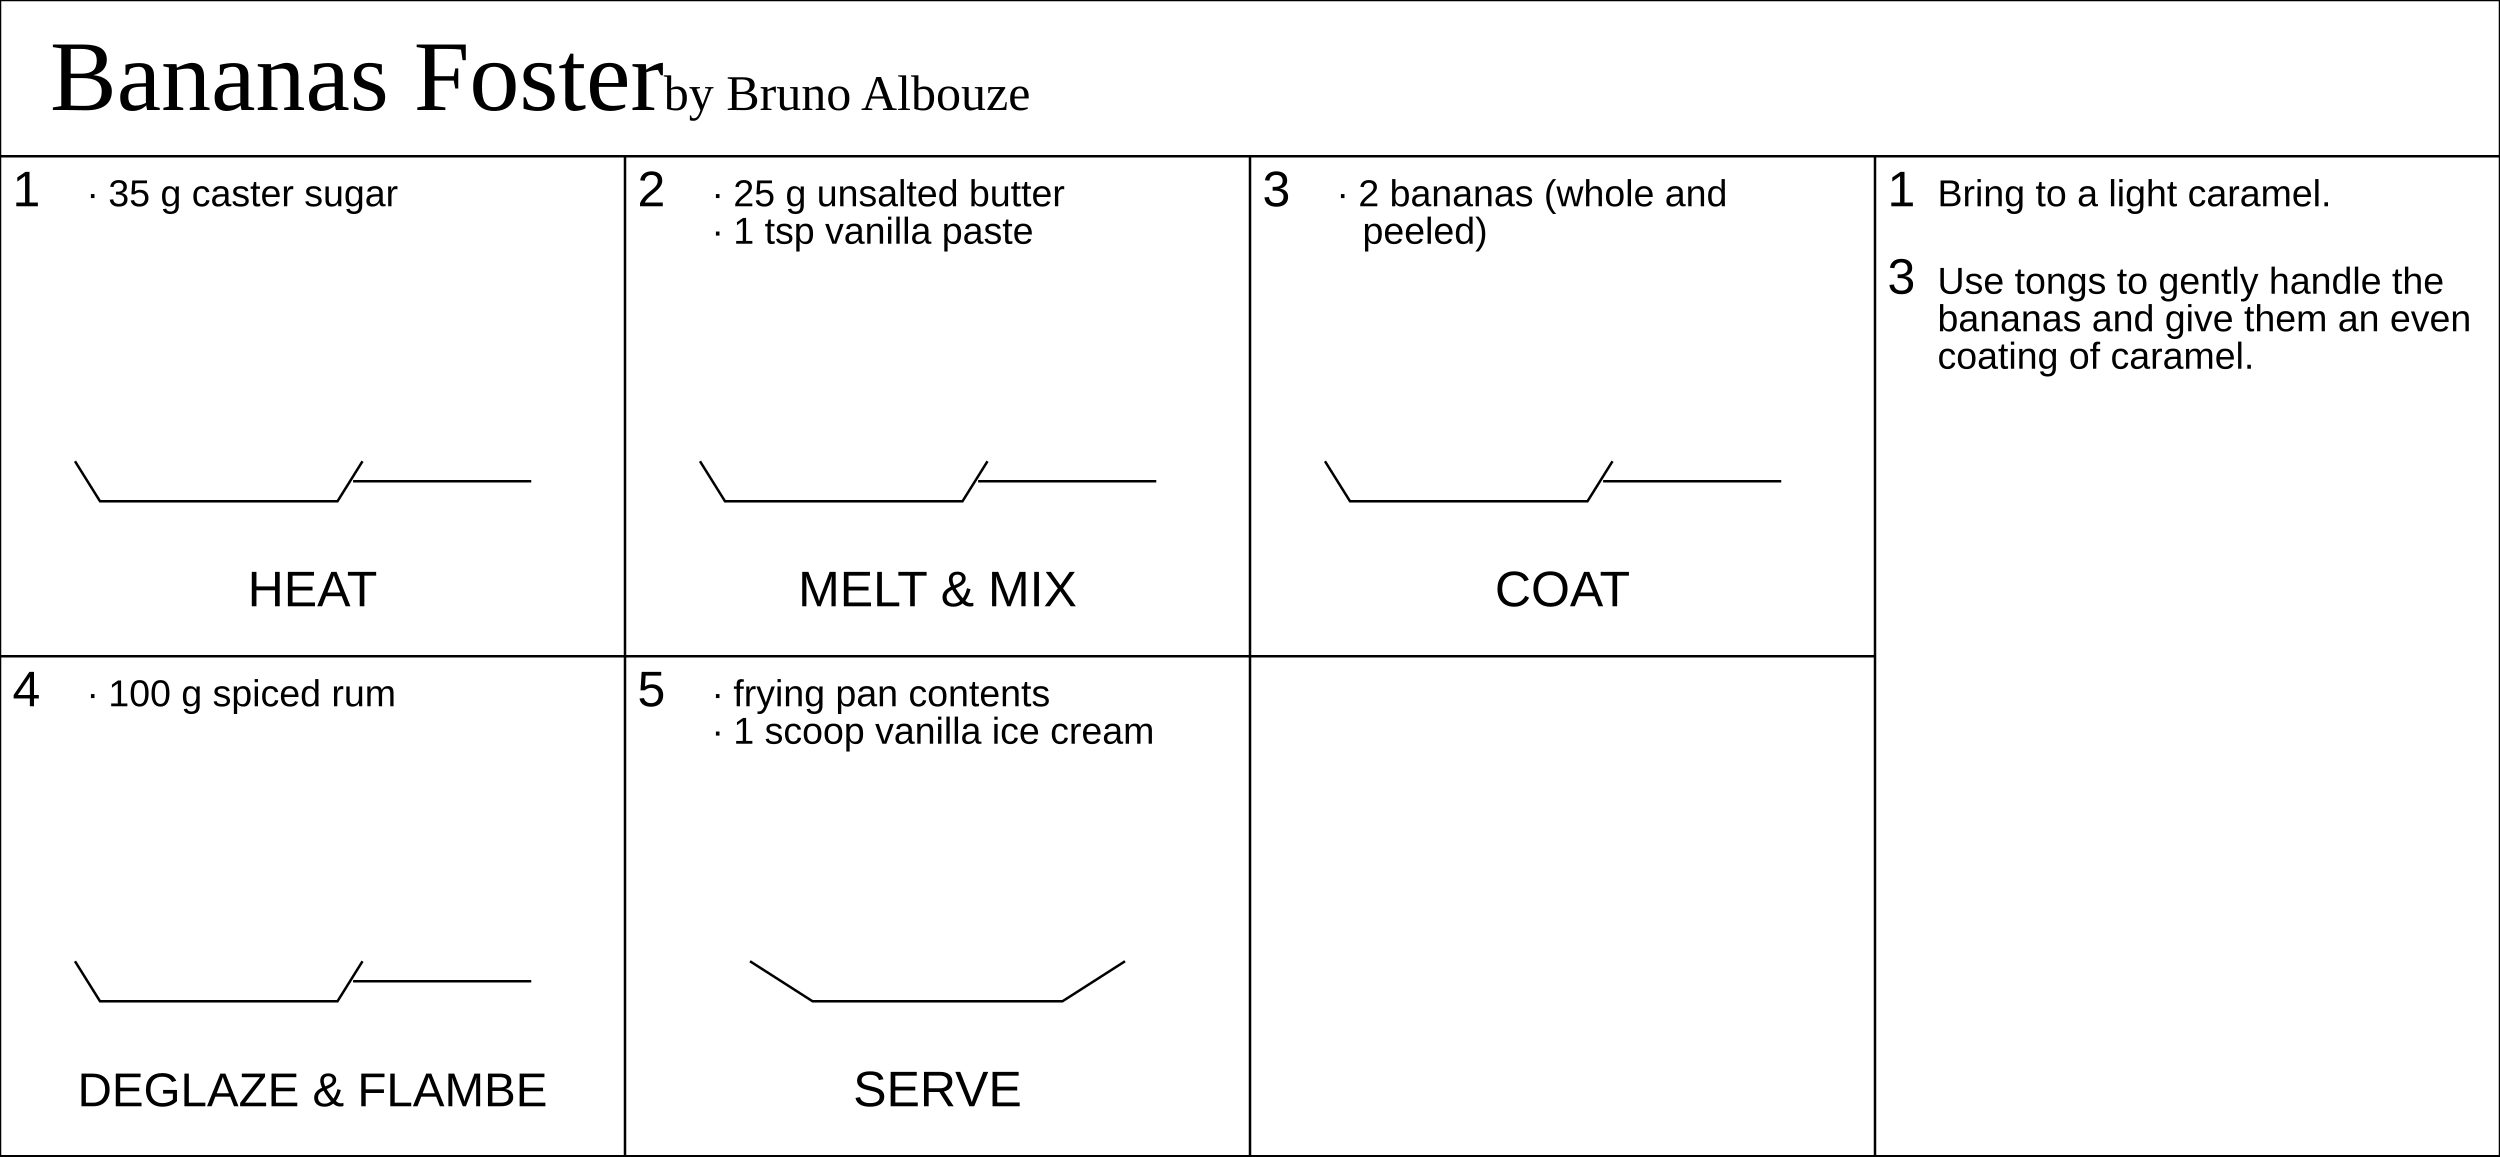
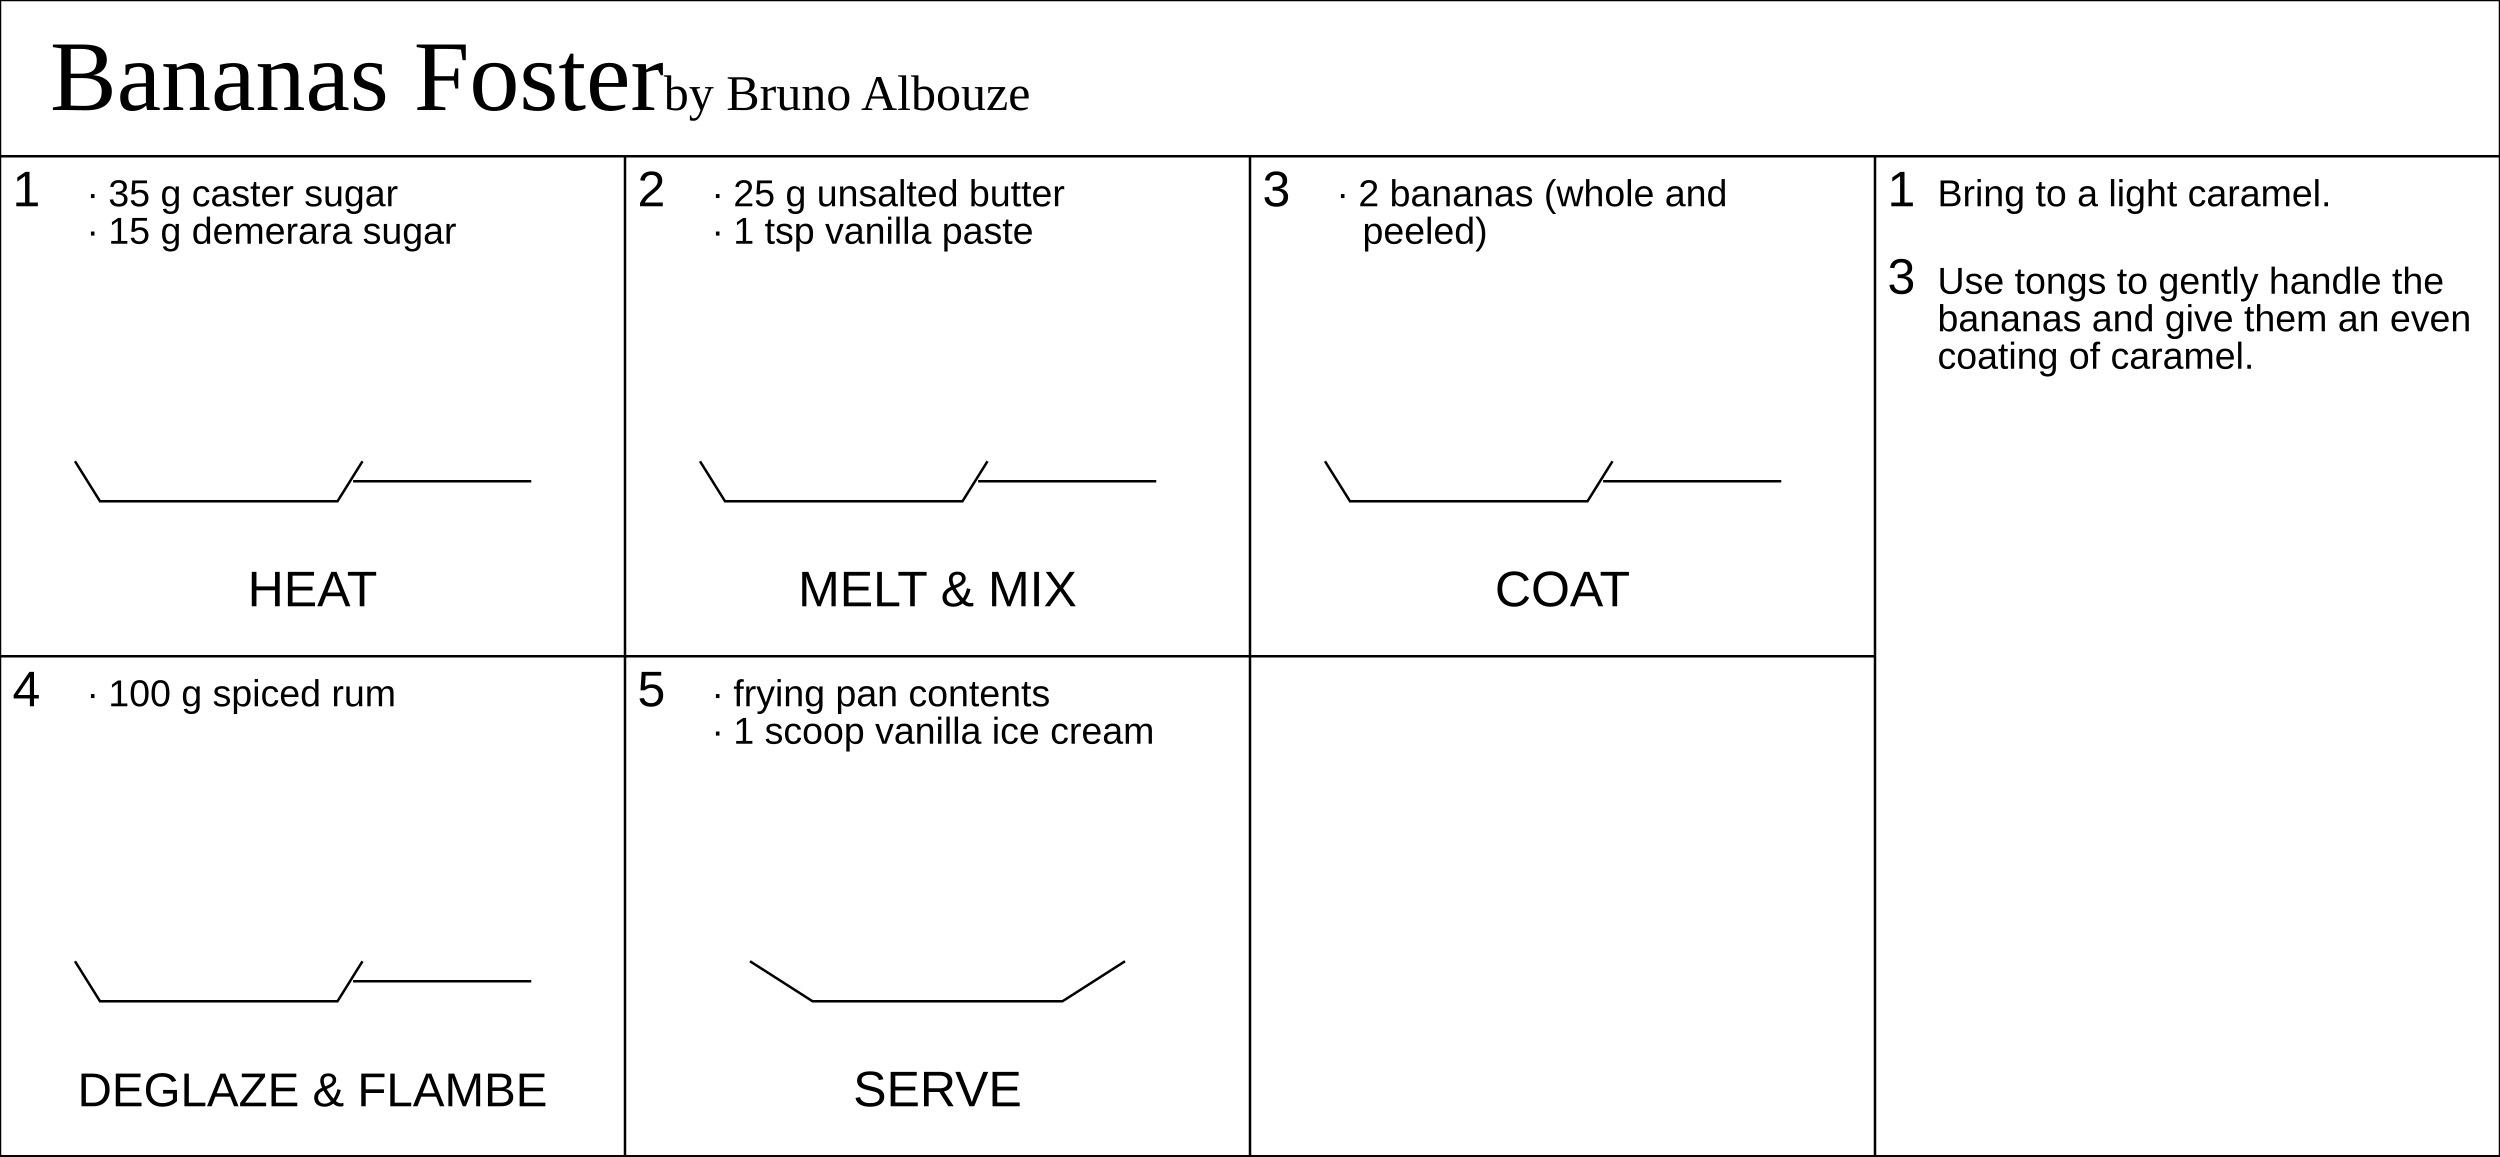
<svg xmlns="http://www.w3.org/2000/svg" width="2000" height="925.0">
  <text x="40.0" y="88.0" font-size="80">
Bananas Foster<tspan font-size="40">  by Bruno Albouze</tspan>
  </text>
  <polyline points="0,0 0,925.0 " style="fill:none;stroke:black;stroke-width:2" />
  <polyline points="2000,0 2000,925.0 " style="fill:none;stroke:black;stroke-width:2" />
  <polyline points="500,125.0 500,925.0 " style="fill:none;stroke:black;stroke-width:2" />
  <polyline points="1000,125.0 1000,925.0 " style="fill:none;stroke:black;stroke-width:2" />
  <polyline points="1500,125.0 1500,925.0 " style="fill:none;stroke:black;stroke-width:2" />
  <polyline points="0,0 2000,0 " style="fill:none;stroke:black;stroke-width:2" />
  <polyline points="0,125.0 2000,125.0 " style="fill:none;stroke:black;stroke-width:2" />
  <polyline points="0,925.0 2000,925.0 " style="fill:none;stroke:black;stroke-width:2" />
  <polyline points="0,525.0 1500,525.0 " style="fill:none;stroke:black;stroke-width:2" />
  <text x="10.0" y="165.0" text-anchor="left" style="font-family:Arial;font-size:40"> 
1 </text>
  <text x="70.0" y="165.0" text-anchor="left" style="font-family:Arial;font-size:30"> 
∙ 35 g caster sugar </text>
+   <text x="70.0" y="195.0" text-anchor="left" style="font-family:Arial;font-size:30"> 
+ ∙ 15 g demerara sugar </text>
  <polyline points="60.0,369.0 80.0,401.0 270.0,401.0 290.0,369.0" style="fill:none;stroke:black;stroke-width:2" />
  <polyline points="282.5,385.0 425.0,385.0" style="fill:none;stroke:black;stroke-width:2" />
  <text x="250.0" y="485.0" text-anchor="middle" style="font-family:Arial;font-size:40"> 
HEAT </text>
  <text x="1510.0" y="165.0" text-anchor="left" style="font-family:Arial;font-size:40"> 
1 </text>
  <text x="1550.0" y="165.0" text-anchor="left" style="font-family:Arial;font-size:30"> 
Bring to a light caramel. </text>
  <text x="510.0" y="165.0" text-anchor="left" style="font-family:Arial;font-size:40"> 
2 </text>
  <text x="570.0" y="165.0" text-anchor="left" style="font-family:Arial;font-size:30"> 
∙ 25 g unsalted butter </text>
  <text x="570.0" y="195.0" text-anchor="left" style="font-family:Arial;font-size:30"> 
∙ 1 tsp vanilla paste </text>
  <polyline points="560.0,369.0 580.0,401.0 770.0,401.0 790.0,369.0" style="fill:none;stroke:black;stroke-width:2" />
  <polyline points="782.5,385.0 925.0,385.0" style="fill:none;stroke:black;stroke-width:2" />
  <text x="750.0" y="485.0" text-anchor="middle" style="font-family:Arial;font-size:40"> 
MELT &amp; MIX </text>
  <text x="1010.0" y="165.0" text-anchor="left" style="font-family:Arial;font-size:40"> 
3 </text>
  <text x="1070.0" y="165.0" text-anchor="left" style="font-family:Arial;font-size:30"> 
∙ 2 bananas (whole and </text>
  <text x="1090.0" y="195.0" text-anchor="left" style="font-family:Arial;font-size:30"> 
peeled) </text>
  <polyline points="1060.0,369.0 1080.0,401.0 1270.0,401.0 1290.0,369.0" style="fill:none;stroke:black;stroke-width:2" />
  <polyline points="1282.5,385.0 1425.0,385.0" style="fill:none;stroke:black;stroke-width:2" />
  <text x="1250.0" y="485.0" text-anchor="middle" style="font-family:Arial;font-size:40"> 
COAT </text>
  <text x="1510.0" y="235.0" text-anchor="left" style="font-family:Arial;font-size:40"> 
3 </text>
  <text x="1550.0" y="235.0" text-anchor="left" style="font-family:Arial;font-size:30"> 
Use tongs to gently handle the </text>
  <text x="1550.0" y="265.0" text-anchor="left" style="font-family:Arial;font-size:30"> 
bananas and give them an even </text>
  <text x="1550.0" y="295.0" text-anchor="left" style="font-family:Arial;font-size:30"> 
coating of caramel. </text>
  <text x="10.0" y="565.0" text-anchor="left" style="font-family:Arial;font-size:40"> 
4 </text>
  <text x="70.0" y="565.0" text-anchor="left" style="font-family:Arial;font-size:30"> 
∙ 100 g spiced rum </text>
  <polyline points="60.0,769.0 80.0,801.0 270.0,801.0 290.0,769.0" style="fill:none;stroke:black;stroke-width:2" />
  <polyline points="282.5,785.0 425.0,785.0" style="fill:none;stroke:black;stroke-width:2" />
  <text x="250.0" y="885.0" text-anchor="middle" style="font-family:Arial;font-size:38"> 
DEGLAZE &amp; FLAMBE </text>
  <text x="510.0" y="565.0" text-anchor="left" style="font-family:Arial;font-size:40"> 
5 </text>
  <text x="570.0" y="565.0" text-anchor="left" style="font-family:Arial;font-size:30"> 
∙ frying pan contents </text>
  <text x="570.0" y="595.0" text-anchor="left" style="font-family:Arial;font-size:30"> 
∙ 1 scoop vanilla ice cream </text>
  <polyline points="600.0,769.0 650.0,801.0 850.0,801.0 900.0,769.0" style="fill:none;stroke:black;stroke-width:2" />
  <text x="750.0" y="885.0" text-anchor="middle" style="font-family:Arial;font-size:40"> 
SERVE </text>
</svg>
